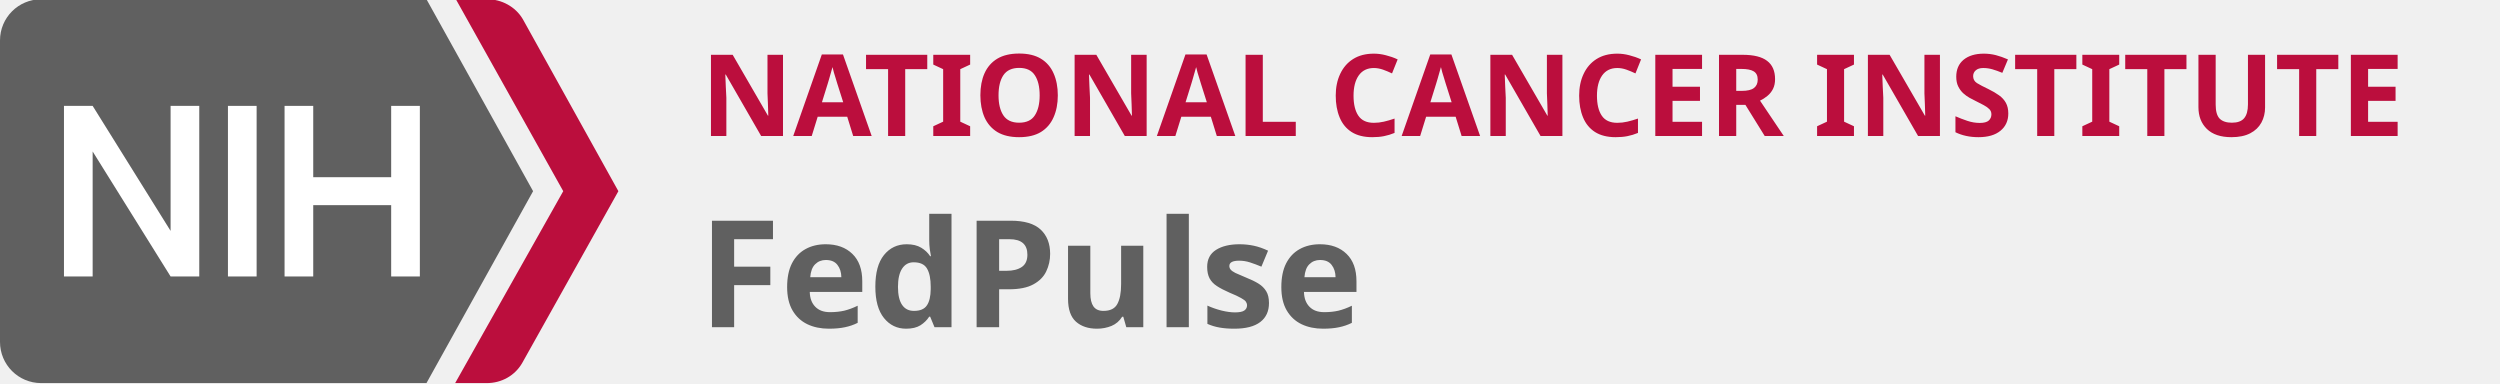
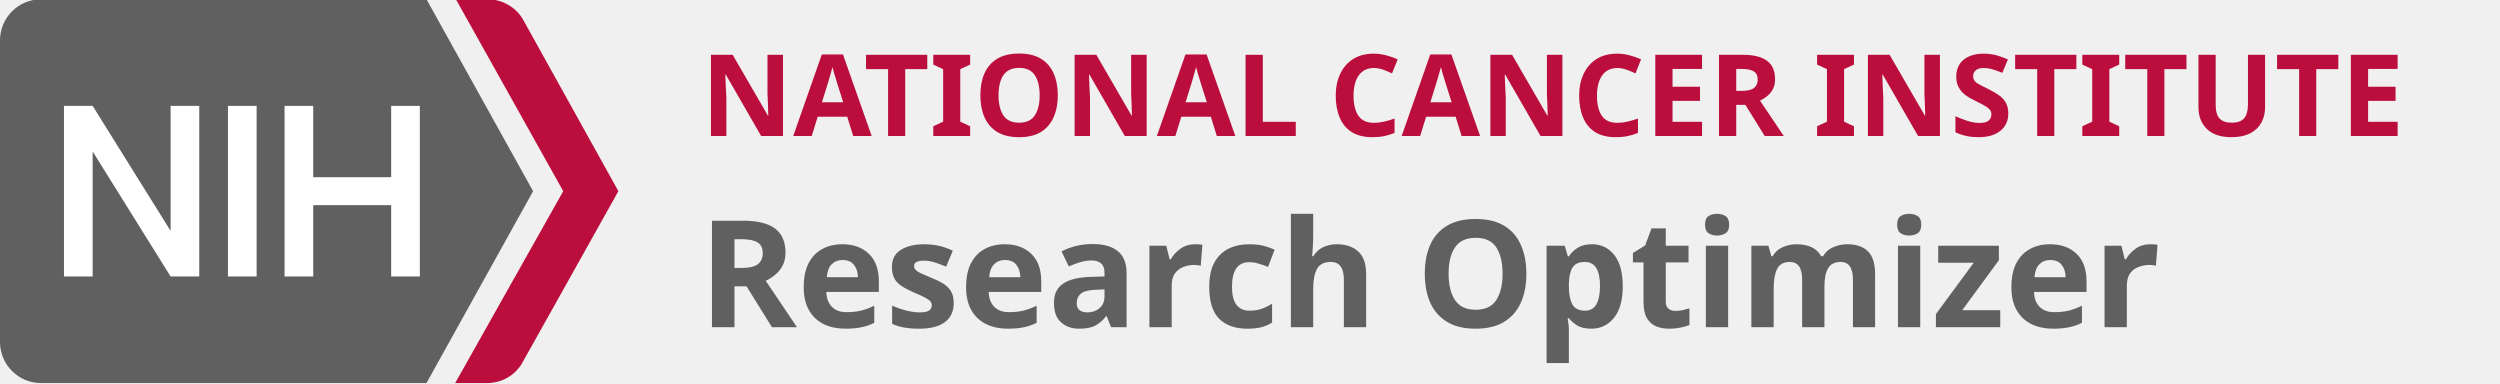
<svg xmlns="http://www.w3.org/2000/svg" version="1.1" viewBox="22.2 214 340 52.2">
  <style>
    @font-face {
    font-family: 'Montserrat';
    font-weight: bold;
    font-style: normal;
    src:url("/fonts/Montserrat-700.eot");
    src:url("/fonts/Montserrat-700.eot?#iefix") format("embedded-opentype"),
    url("/fonts/Montserrat-700.woff") format("woff"),
    url("/fonts/Montserrat-700.ttf") format("truetype"),
    url("/fonts/Montserrat-700.svg#Montserrat") format("svg");
    }

    @font-face {
    font-family: 'Montserrat';
    font-weight: normal;
    font-style: normal;
    src:url("/fonts/Montserrat-regular.eot");
    src:url("/fonts/Montserrat-regular.eot?#iefix") format("embedded-opentype"),
    url("/fonts/Montserrat-regular.woff") format("woff"),
    url("/fonts/Montserrat-regular.ttf") format("truetype"),
    url("/fonts/Montserrat-regular.svg#Montserrat") format("svg");

    }
    .gray { fill: #606060; }
    .red { fill: #BB0E3D; }
    .white { fill: #FFFFFF; }
  </style>
  <path class="gray" d="M94.7,240l-14.5-26.1H27.8c-3.1,0-5.6,2.5-5.6,5.6v41c0,3.1,2.5,5.6,5.6,5.6h52.4L94.7,240z" />
  <path class="red" d="M93.3,216.6c-1-1.7-2.9-2.7-4.8-2.7h-4.3L98.8,240l-14.7,26.1h4.3c2,0,3.8-1,4.8-2.7l13.1-23.4L93.3,216.6z" />
  <rect class="white" x="53.2" y="228.4" width="3.9" height="23.2" />
  <polygon class="white" points="45.4,228.4 45.4,245.4 34.8,228.4 30.9,228.4 30.9,251.6 34.8,251.6 34.8,234.6 45.4,251.6 49.3,251.6 49.3,228.4" />
  <polygon class="white" points="75.4,228.4 75.4,238.1 64.8,238.1 64.8,228.4 60.9,228.4 60.9,251.6 64.8,251.6 64.8,241.9 75.4,241.9 75.4,251.6 79.3,251.6 79.3,228.4" />
  <text class="red" x="117.5" y="232.5" font-family="Montserrat" font-weight="700" font-size="15.47">NATIONAL CANCER INSTITUTE</text>
-   <text class="gray" x="117.2" y="258.5" font-family="Montserrat" font-weight="700" font-size="20.3">FedPulse</text>
+   <text class="gray" x="117.2" y="258.5" font-family="Montserrat" font-weight="700" font-size="20.3">Research Optimizer</text>
</svg>
